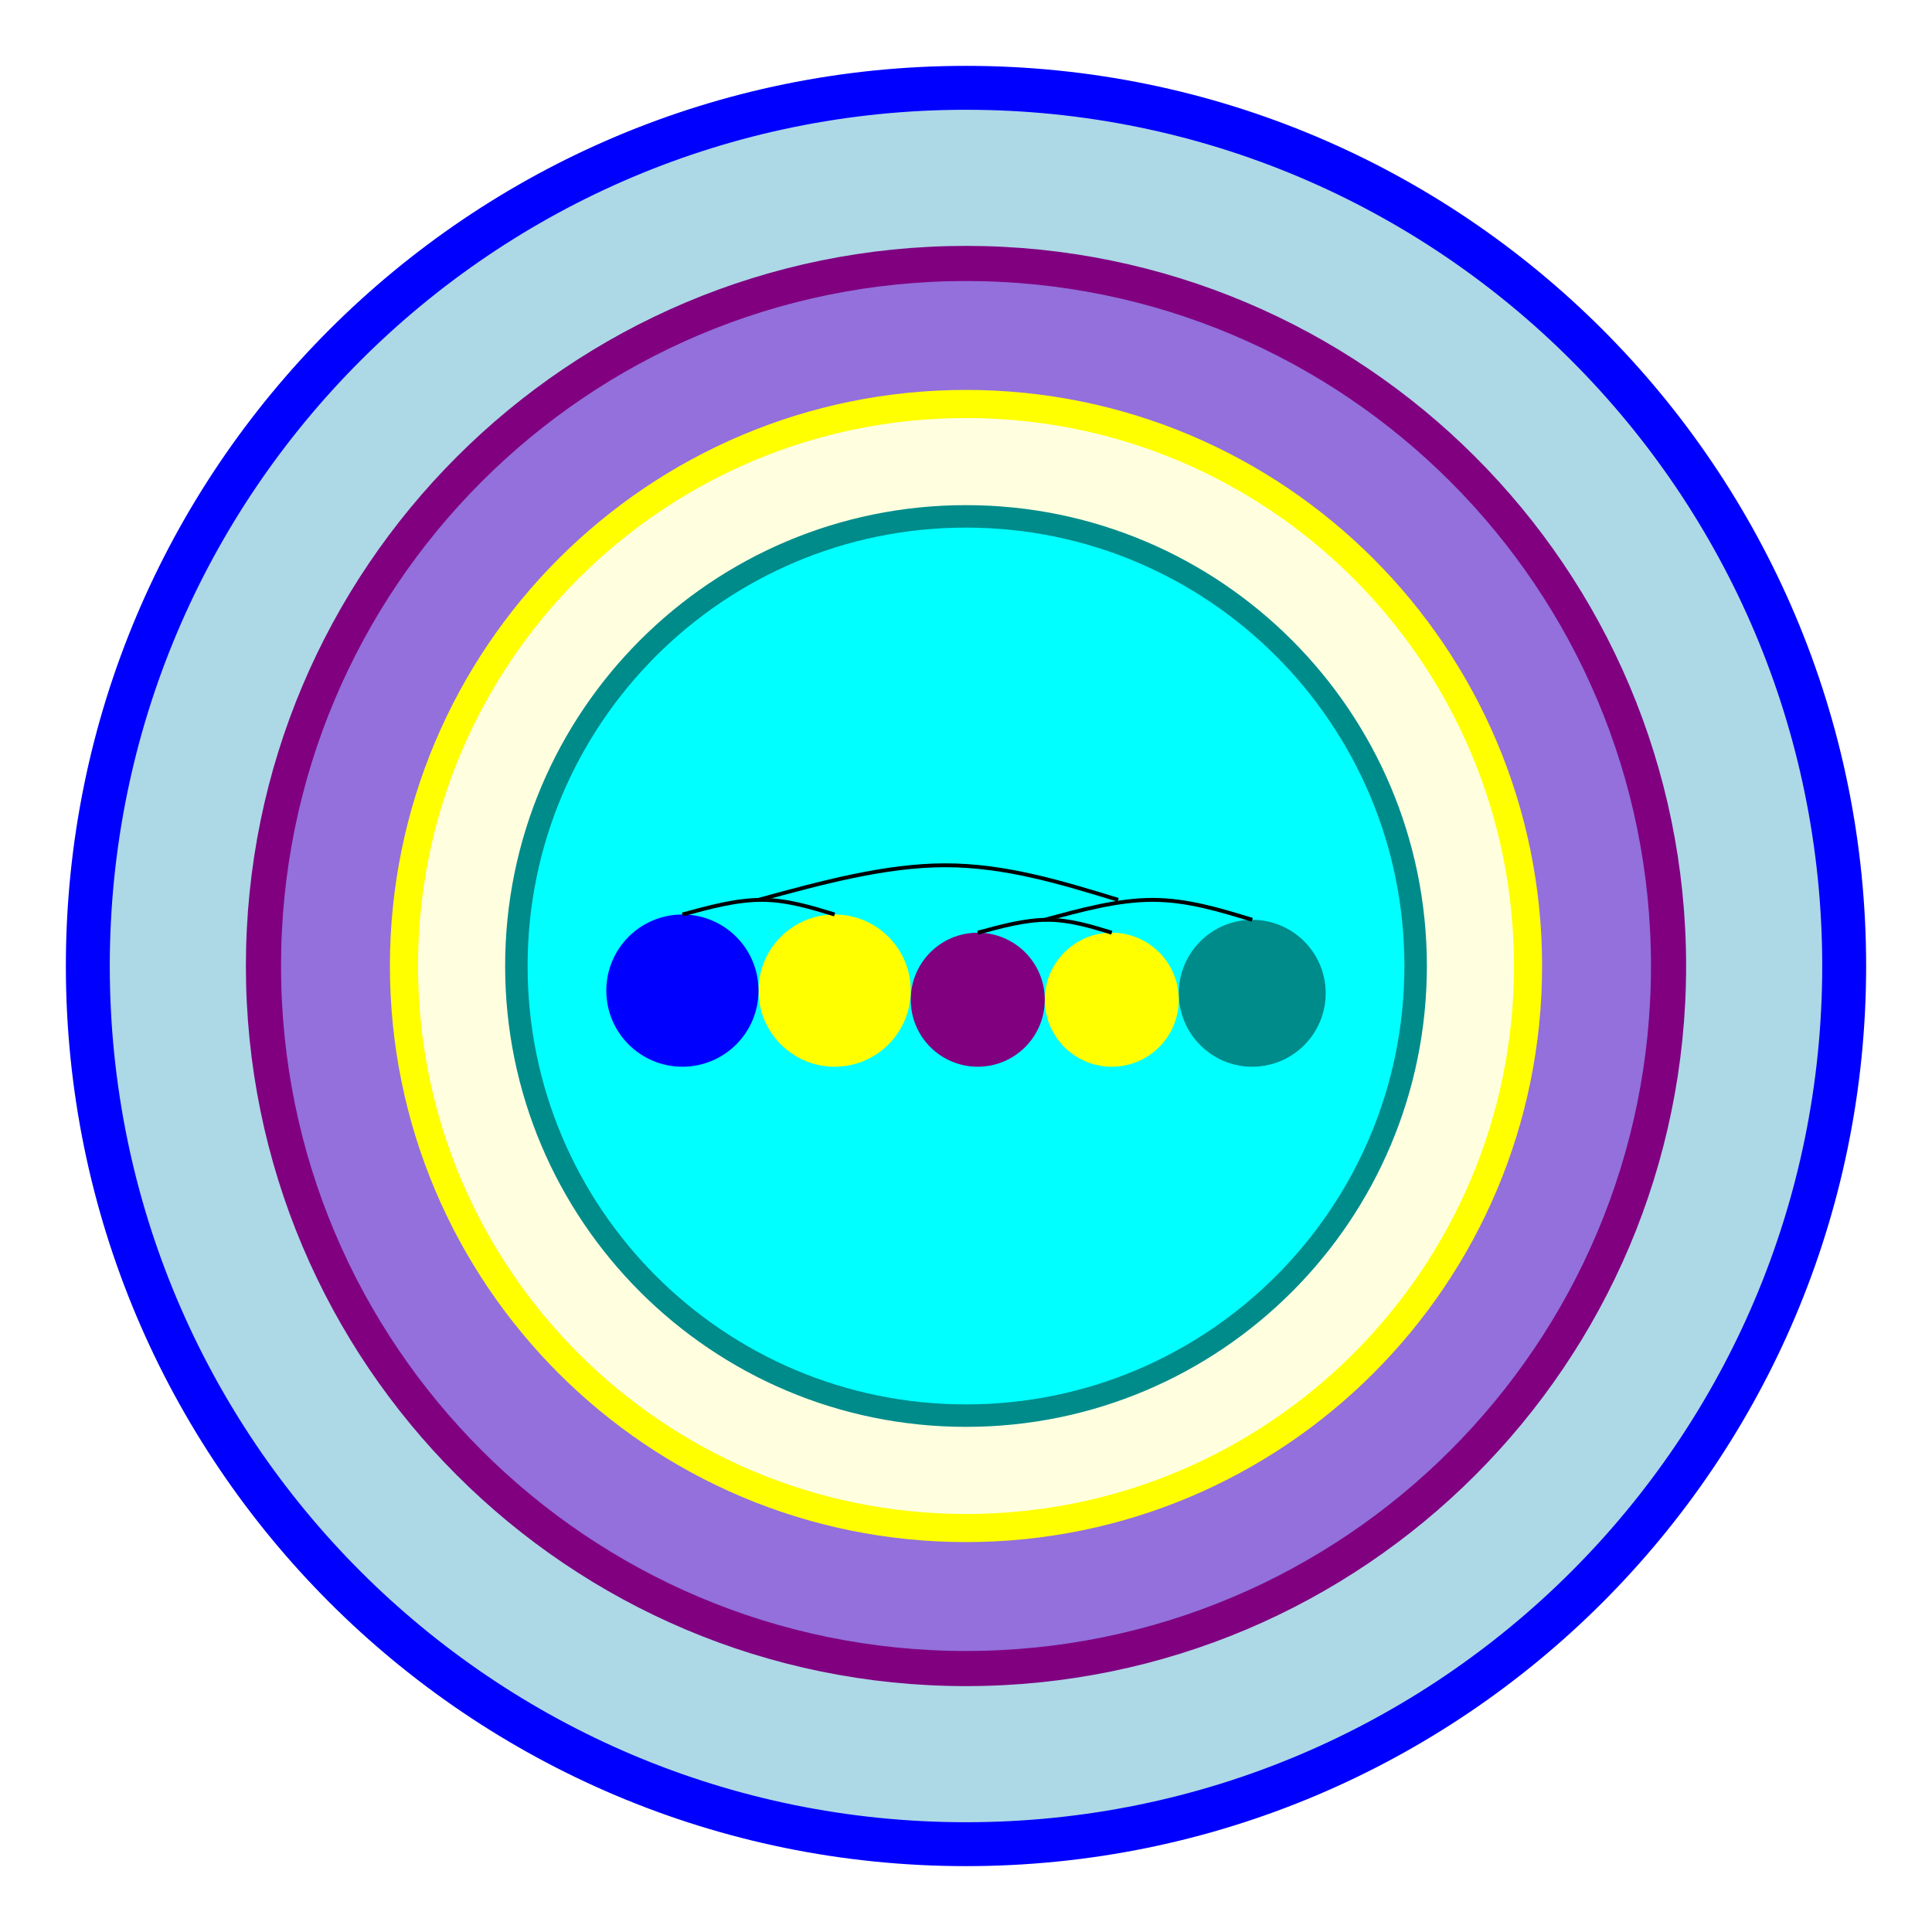
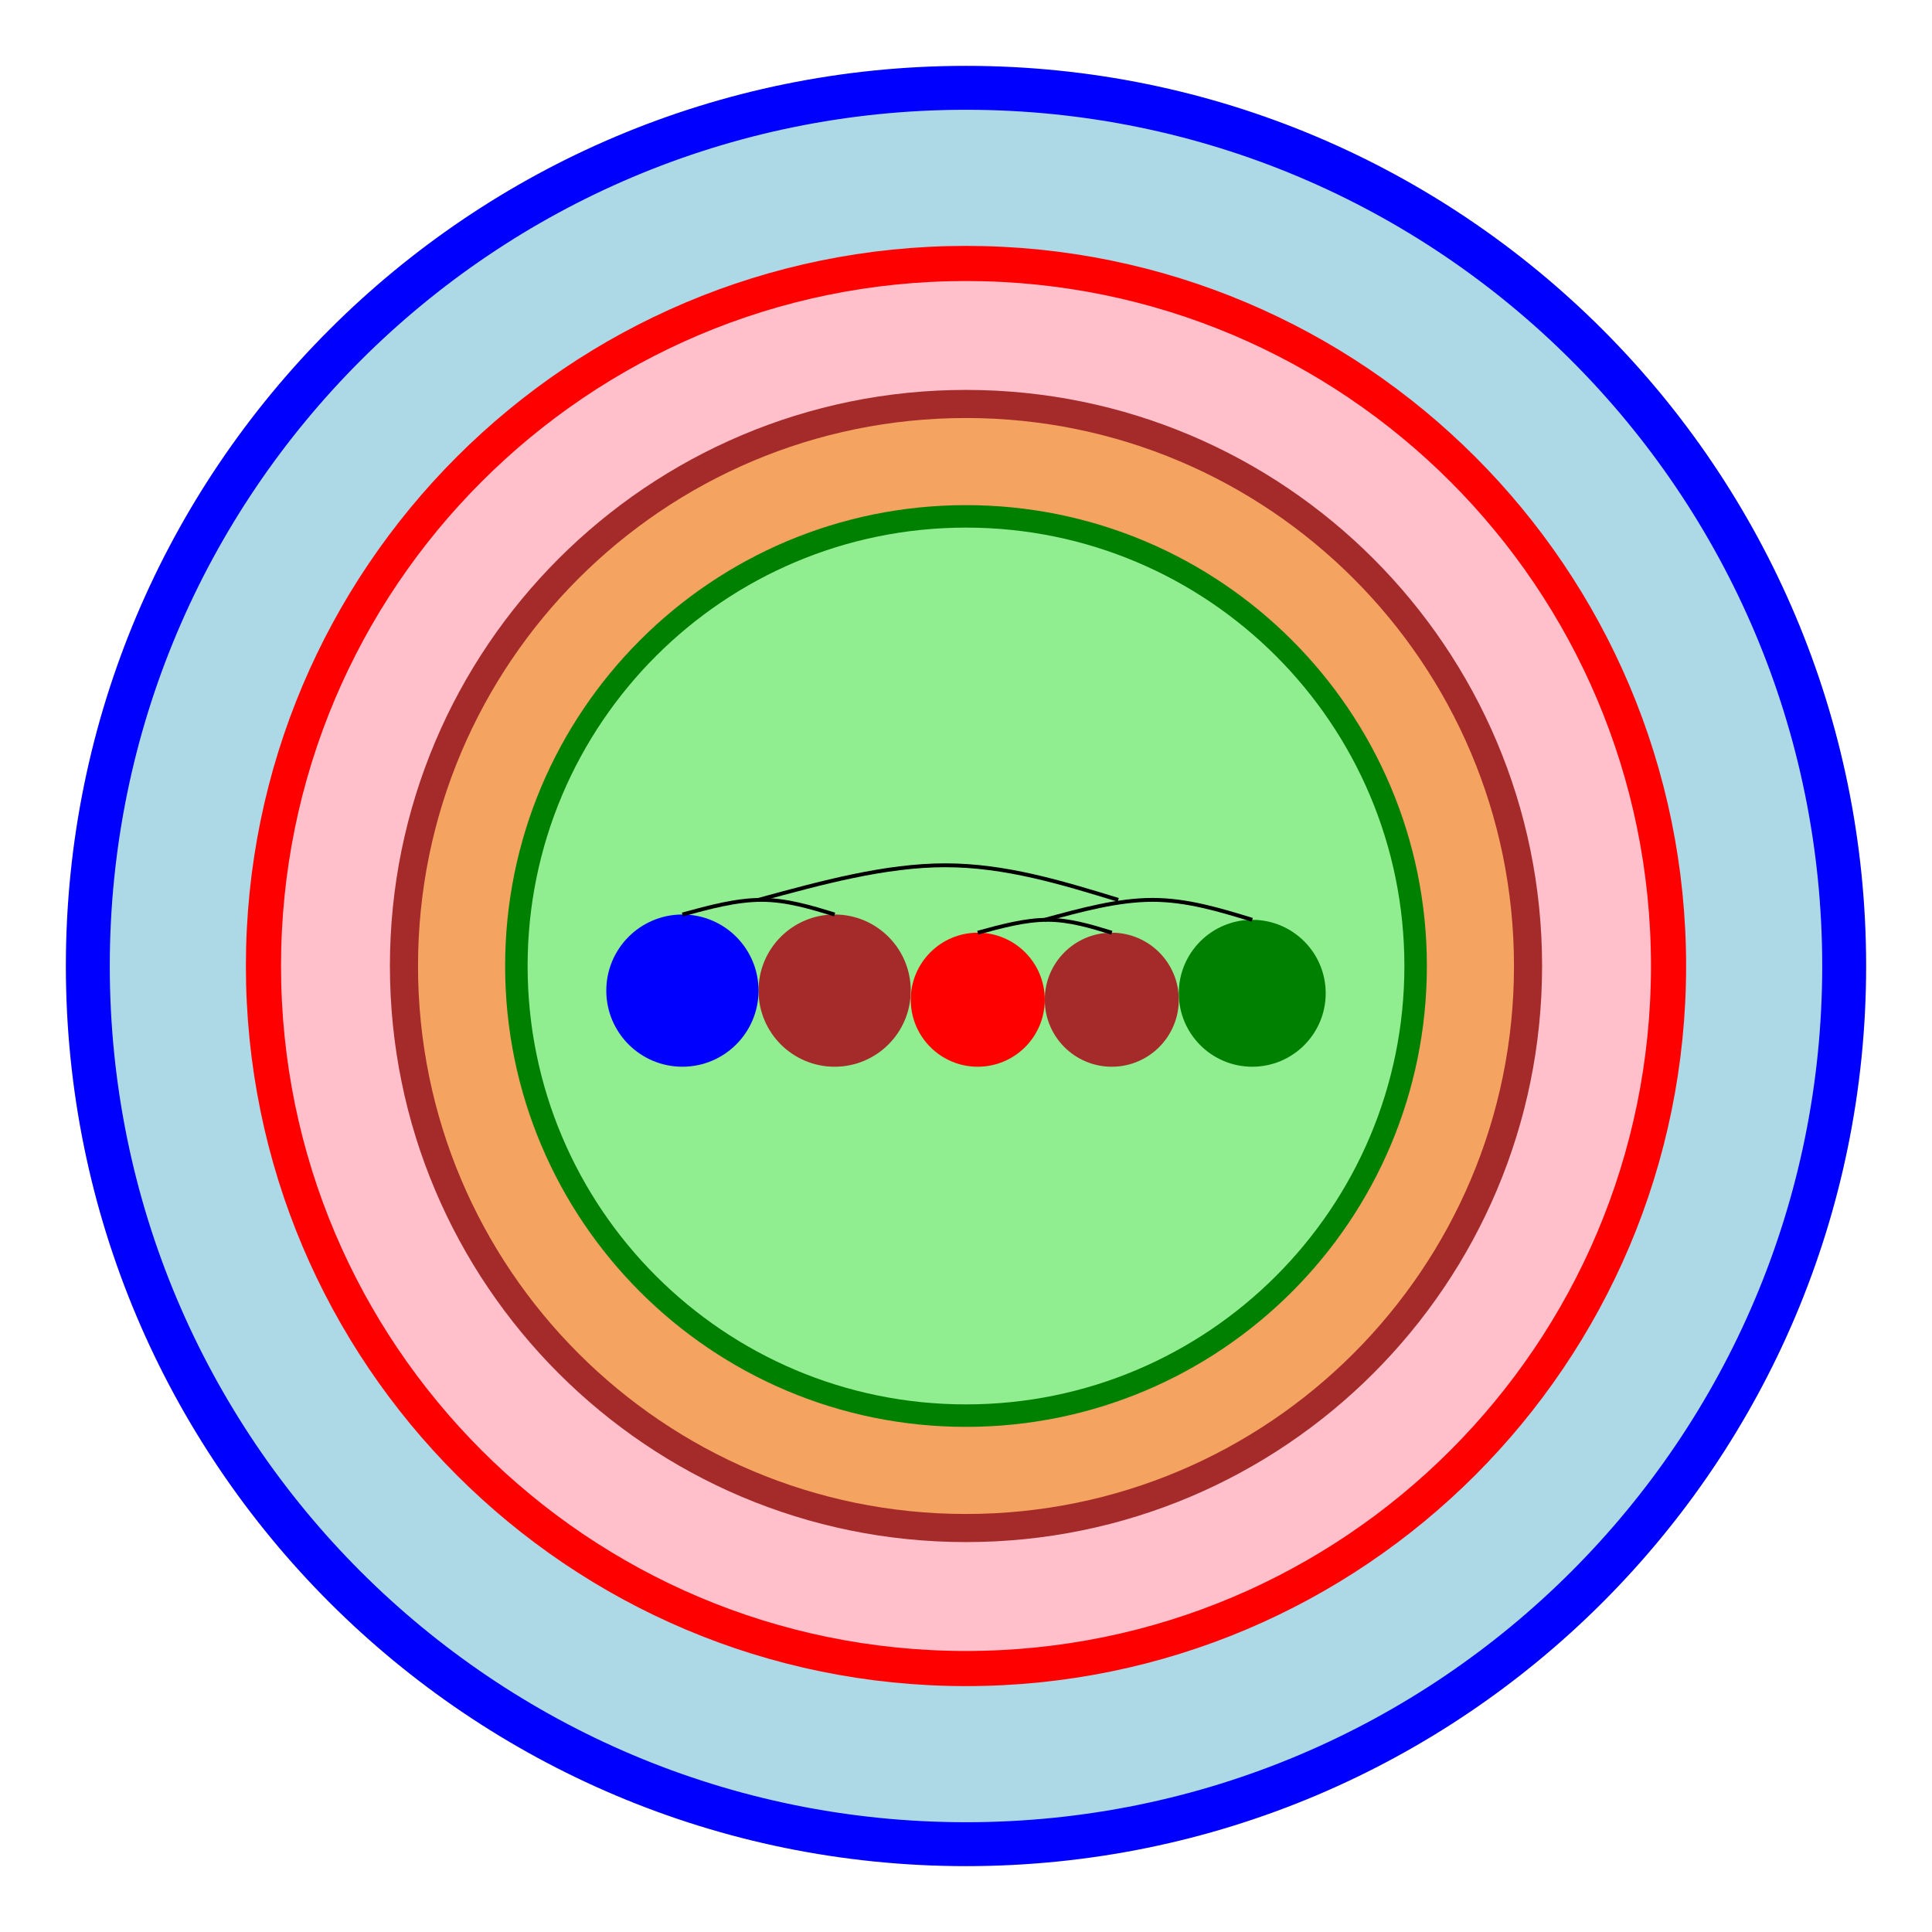
<svg xmlns="http://www.w3.org/2000/svg" height="500" stroke-opacity="1" viewBox="0 0 500 500" font-size="1" width="500" stroke="rgb(0,0,0)" version="1.1">
  <defs />
  <g stroke-linejoin="miter" stroke-opacity="1.0" fill-opacity="1.0" stroke="rgb(0,0,255)" stroke-width="11.364" fill="rgb(173,216,230)" stroke-linecap="butt" stroke-miterlimit="10.0">
    <path d="M 477.273,250 c 0,-125.519 -101.754,-227.273 -227.273 -227.273c -125.519,-0 -227.273,101.754 -227.273 227.273c -0,125.519 101.754,227.273 227.273 227.273c 125.519,0 227.273,-101.754 227.273 -227.273Z" />
  </g>
-   <g stroke-linejoin="miter" stroke-opacity="1.0" fill-opacity="1.0" stroke="rgb(128,0,128)" stroke-width="9.091" fill="rgb(147,112,219)" stroke-linecap="butt" stroke-miterlimit="10.0">
+   <g stroke-linejoin="miter" stroke-opacity="1.0" fill-opacity="1.0" stroke="rgb(255,0,0)" stroke-width="9.091" fill="rgb(255,192,203)" stroke-linecap="butt" stroke-miterlimit="10.0">
    <path d="M 431.818,250 c 0,-100.415 -81.403,-181.818 -181.818 -181.818c -100.415,-0 -181.818,81.403 -181.818 181.818c -0,100.415 81.403,181.818 181.818 181.818c 100.415,0 181.818,-81.403 181.818 -181.818Z" />
  </g>
-   <g stroke-linejoin="miter" stroke-opacity="1.0" fill-opacity="1.0" stroke="rgb(255,255,0)" stroke-width="7.273" fill="rgb(255,255,224)" stroke-linecap="butt" stroke-miterlimit="10.0">
+   <g stroke-linejoin="miter" stroke-opacity="1.0" fill-opacity="1.0" stroke="rgb(165,42,42)" stroke-width="7.273" fill="rgb(244,164,96)" stroke-linecap="butt" stroke-miterlimit="10.0">
    <path d="M 395.454,250 c 0,-80.332 -65.122,-145.454 -145.454 -145.454c -80.332,-0 -145.454,65.122 -145.454 145.454c -0,80.332 65.122,145.454 145.454 145.454c 80.332,0 145.454,-65.122 145.454 -145.454Z" />
  </g>
-   <g stroke-linejoin="miter" stroke-opacity="1.0" fill-opacity="1.0" stroke="rgb(0,139,139)" stroke-width="5.818" fill="rgb(0,255,255)" stroke-linecap="butt" stroke-miterlimit="10.0">
+   <g stroke-linejoin="miter" stroke-opacity="1.0" fill-opacity="1.0" stroke="rgb(0,128,0)" stroke-width="5.818" fill="rgb(144,238,144)" stroke-linecap="butt" stroke-miterlimit="10.0">
    <path d="M 366.364,250 c 0,-64.266 -52.098,-116.364 -116.364 -116.364c -64.266,-0 -116.364,52.098 -116.364 116.364c -0,64.266 52.098,116.364 116.364 116.364c 64.266,0 116.364,-52.098 116.364 -116.364Z" />
  </g>
-   <g stroke-linejoin="miter" stroke-opacity="1.0" fill-opacity="1.0" stroke="rgb(0,0,0)" stroke-width="0.0" fill="rgb(0,139,139)" stroke-linecap="butt" stroke-miterlimit="10.0">
+   <g stroke-linejoin="miter" stroke-opacity="1.0" fill-opacity="1.0" stroke="rgb(0,0,0)" stroke-width="0.0" fill="rgb(0,128,0)" stroke-linecap="butt" stroke-miterlimit="10.0">
    <path d="M 343.091,257.057 c 0,-10.499 -8.511,-19.01 -19.01 -19.01c -10.499,-0 -19.01,8.511 -19.01 19.01c -0,10.499 8.511,19.01 19.01 19.01c 10.499,0 19.01,-8.511 19.01 -19.01Z" />
  </g>
-   <g stroke-linejoin="miter" stroke-opacity="1.0" fill-opacity="1.0" stroke="rgb(0,0,0)" stroke-width="0.0" fill="rgb(255,255,0)" stroke-linecap="butt" stroke-miterlimit="10.0">
+   <g stroke-linejoin="miter" stroke-opacity="1.0" fill-opacity="1.0" stroke="rgb(0,0,0)" stroke-width="0.0" fill="rgb(165,42,42)" stroke-linecap="butt" stroke-miterlimit="10.0">
    <path d="M 305.07,258.725 c 0,-9.578 -7.765,-17.343 -17.343 -17.343c -9.578,-0 -17.343,7.765 -17.343 17.343c -0,9.578 7.765,17.343 17.343 17.343c 9.578,0 17.343,-7.765 17.343 -17.343Z" />
  </g>
-   <g stroke-linejoin="miter" stroke-opacity="1.0" fill-opacity="1.0" stroke="rgb(0,0,0)" stroke-width="0.0" fill="rgb(128,0,128)" stroke-linecap="butt" stroke-miterlimit="10.0">
+   <g stroke-linejoin="miter" stroke-opacity="1.0" fill-opacity="1.0" stroke="rgb(0,0,0)" stroke-width="0.0" fill="rgb(255,0,0)" stroke-linecap="butt" stroke-miterlimit="10.0">
    <path d="M 270.385,258.725 c 0,-9.578 -7.765,-17.343 -17.343 -17.343c -9.578,-0 -17.343,7.765 -17.343 17.343c -0,9.578 7.765,17.343 17.343 17.343c 9.578,0 17.343,-7.765 17.343 -17.343Z" />
  </g>
  <g stroke-linejoin="miter" stroke-opacity="1.0" fill-opacity="0.0" stroke="rgb(0,0,0)" stroke-width="1.0" fill="rgb(0,0,0)" stroke-linecap="butt" stroke-miterlimit="10.0">
    <path d="M 253.043,241.382 c 6.114,-1.668 12.229,-3.335 18.01 -3.335c 5.781,0 11.228,1.668 16.676 3.335" />
  </g>
  <g stroke-linejoin="miter" stroke-opacity="1.0" fill-opacity="1.0" stroke="rgb(0,0,0)" stroke-width="0.0" fill="rgb(0,0,0)" stroke-linecap="butt" stroke-miterlimit="10.0" />
  <g stroke-linejoin="miter" stroke-opacity="1.0" fill-opacity="1.0" stroke="rgb(0,0,0)" stroke-width="0.0" fill="rgb(0,0,0)" stroke-linecap="butt" stroke-miterlimit="10.0" />
  <g stroke-linejoin="miter" stroke-opacity="1.0" fill-opacity="1.0" stroke="rgb(0,0,0)" stroke-width="0.0" fill="rgb(0,0,0)" stroke-linecap="butt" stroke-miterlimit="10.0" />
  <g stroke-linejoin="miter" stroke-opacity="1.0" fill-opacity="1.0" stroke="rgb(0,0,0)" stroke-width="0.0" fill="rgb(0,0,0)" stroke-linecap="butt" stroke-miterlimit="10.0" />
  <g stroke-linejoin="miter" stroke-opacity="1.0" fill-opacity="0.0" stroke="rgb(0,0,0)" stroke-width="1.0" fill="rgb(0,0,0)" stroke-linecap="butt" stroke-miterlimit="10.0">
    <path d="M 270.385,238.047 c 9.466,-2.582 18.931,-5.163 27.88 -5.163c 8.949,-0 17.382,2.582 25.815 5.163" />
  </g>
  <g stroke-linejoin="miter" stroke-opacity="1.0" fill-opacity="1.0" stroke="rgb(0,0,0)" stroke-width="0.0" fill="rgb(0,0,0)" stroke-linecap="butt" stroke-miterlimit="10.0" />
  <g stroke-linejoin="miter" stroke-opacity="1.0" fill-opacity="1.0" stroke="rgb(0,0,0)" stroke-width="0.0" fill="rgb(0,0,0)" stroke-linecap="butt" stroke-miterlimit="10.0" />
  <g stroke-linejoin="miter" stroke-opacity="1.0" fill-opacity="1.0" stroke="rgb(0,0,0)" stroke-width="0.0" fill="rgb(0,0,0)" stroke-linecap="butt" stroke-miterlimit="10.0" />
  <g stroke-linejoin="miter" stroke-opacity="1.0" fill-opacity="1.0" stroke="rgb(0,0,0)" stroke-width="0.0" fill="rgb(0,0,0)" stroke-linecap="butt" stroke-miterlimit="10.0" />
-   <g stroke-linejoin="miter" stroke-opacity="1.0" fill-opacity="1.0" stroke="rgb(0,0,0)" stroke-width="0.0" fill="rgb(255,255,0)" stroke-linecap="butt" stroke-miterlimit="10.0">
+   <g stroke-linejoin="miter" stroke-opacity="1.0" fill-opacity="1.0" stroke="rgb(0,0,0)" stroke-width="0.0" fill="rgb(165,42,42)" stroke-linecap="butt" stroke-miterlimit="10.0">
    <path d="M 235.7,256.37 c 0,-10.879 -8.819,-19.698 -19.698 -19.698c -10.879,-0 -19.698,8.819 -19.698 19.698c -0,10.879 8.819,19.698 19.698 19.698c 10.879,0 19.698,-8.819 19.698 -19.698Z" />
  </g>
  <g stroke-linejoin="miter" stroke-opacity="1.0" fill-opacity="1.0" stroke="rgb(0,0,0)" stroke-width="0.0" fill="rgb(0,0,255)" stroke-linecap="butt" stroke-miterlimit="10.0">
    <path d="M 196.304,256.37 c 0,-10.879 -8.819,-19.698 -19.698 -19.698c -10.879,-0 -19.698,8.819 -19.698 19.698c -0,10.879 8.819,19.698 19.698 19.698c 10.879,0 19.698,-8.819 19.698 -19.698Z" />
  </g>
  <g stroke-linejoin="miter" stroke-opacity="1.0" fill-opacity="0.0" stroke="rgb(0,0,0)" stroke-width="1.0" fill="rgb(0,0,0)" stroke-linecap="butt" stroke-miterlimit="10.0">
    <path d="M 176.607,236.672 c 6.945,-1.894 13.889,-3.788 20.455 -3.788c 6.566,-0 12.753,1.894 18.94 3.788" />
  </g>
  <g stroke-linejoin="miter" stroke-opacity="1.0" fill-opacity="1.0" stroke="rgb(0,0,0)" stroke-width="0.0" fill="rgb(0,0,0)" stroke-linecap="butt" stroke-miterlimit="10.0" />
  <g stroke-linejoin="miter" stroke-opacity="1.0" fill-opacity="1.0" stroke="rgb(0,0,0)" stroke-width="0.0" fill="rgb(0,0,0)" stroke-linecap="butt" stroke-miterlimit="10.0" />
  <g stroke-linejoin="miter" stroke-opacity="1.0" fill-opacity="1.0" stroke="rgb(0,0,0)" stroke-width="0.0" fill="rgb(0,0,0)" stroke-linecap="butt" stroke-miterlimit="10.0" />
  <g stroke-linejoin="miter" stroke-opacity="1.0" fill-opacity="1.0" stroke="rgb(0,0,0)" stroke-width="0.0" fill="rgb(0,0,0)" stroke-linecap="butt" stroke-miterlimit="10.0" />
  <g stroke-linejoin="miter" stroke-opacity="1.0" fill-opacity="0.0" stroke="rgb(0,0,0)" stroke-width="1.0" fill="rgb(0,0,0)" stroke-linecap="butt" stroke-miterlimit="10.0">
    <path d="M 196.304,232.884 c 16.41,-4.476 32.821,-8.951 48.336 -8.951c 15.515,-0 30.135,4.476 44.755 8.951" />
  </g>
  <g stroke-linejoin="miter" stroke-opacity="1.0" fill-opacity="1.0" stroke="rgb(0,0,0)" stroke-width="0.0" fill="rgb(0,0,0)" stroke-linecap="butt" stroke-miterlimit="10.0" />
  <g stroke-linejoin="miter" stroke-opacity="1.0" fill-opacity="1.0" stroke="rgb(0,0,0)" stroke-width="0.0" fill="rgb(0,0,0)" stroke-linecap="butt" stroke-miterlimit="10.0" />
  <g stroke-linejoin="miter" stroke-opacity="1.0" fill-opacity="1.0" stroke="rgb(0,0,0)" stroke-width="0.0" fill="rgb(0,0,0)" stroke-linecap="butt" stroke-miterlimit="10.0" />
  <g stroke-linejoin="miter" stroke-opacity="1.0" fill-opacity="1.0" stroke="rgb(0,0,0)" stroke-width="0.0" fill="rgb(0,0,0)" stroke-linecap="butt" stroke-miterlimit="10.0" />
</svg>
